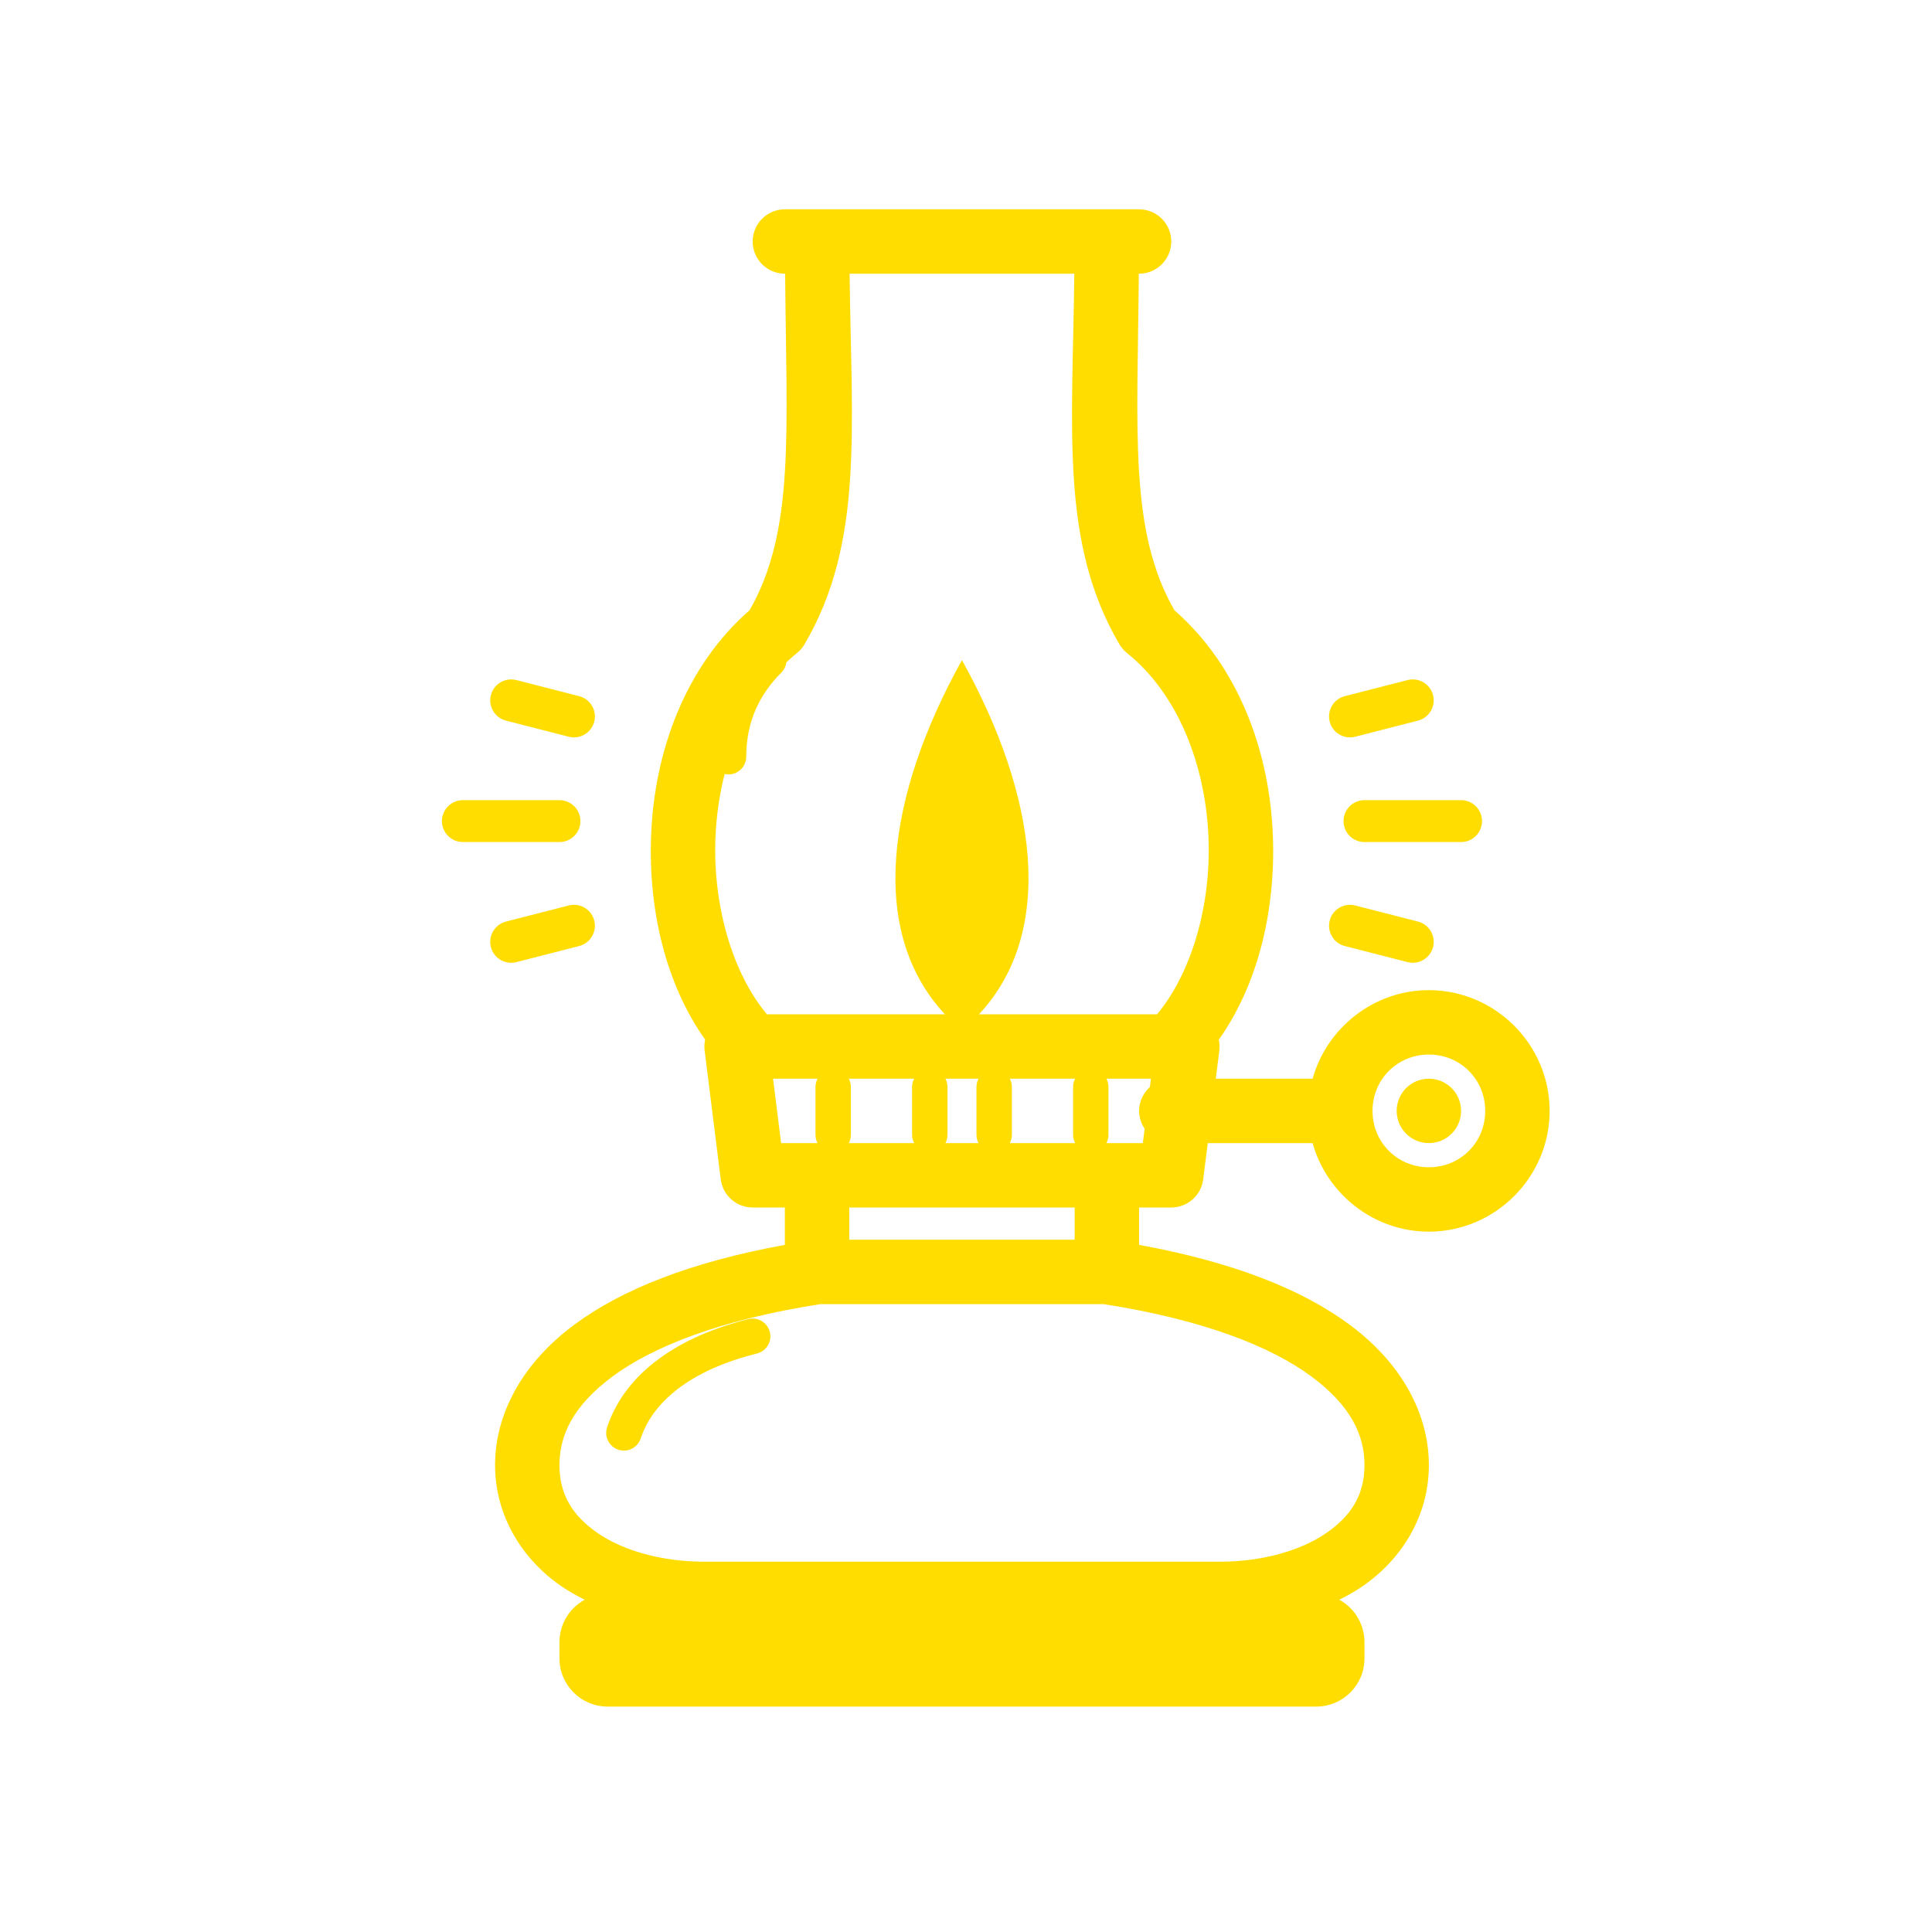
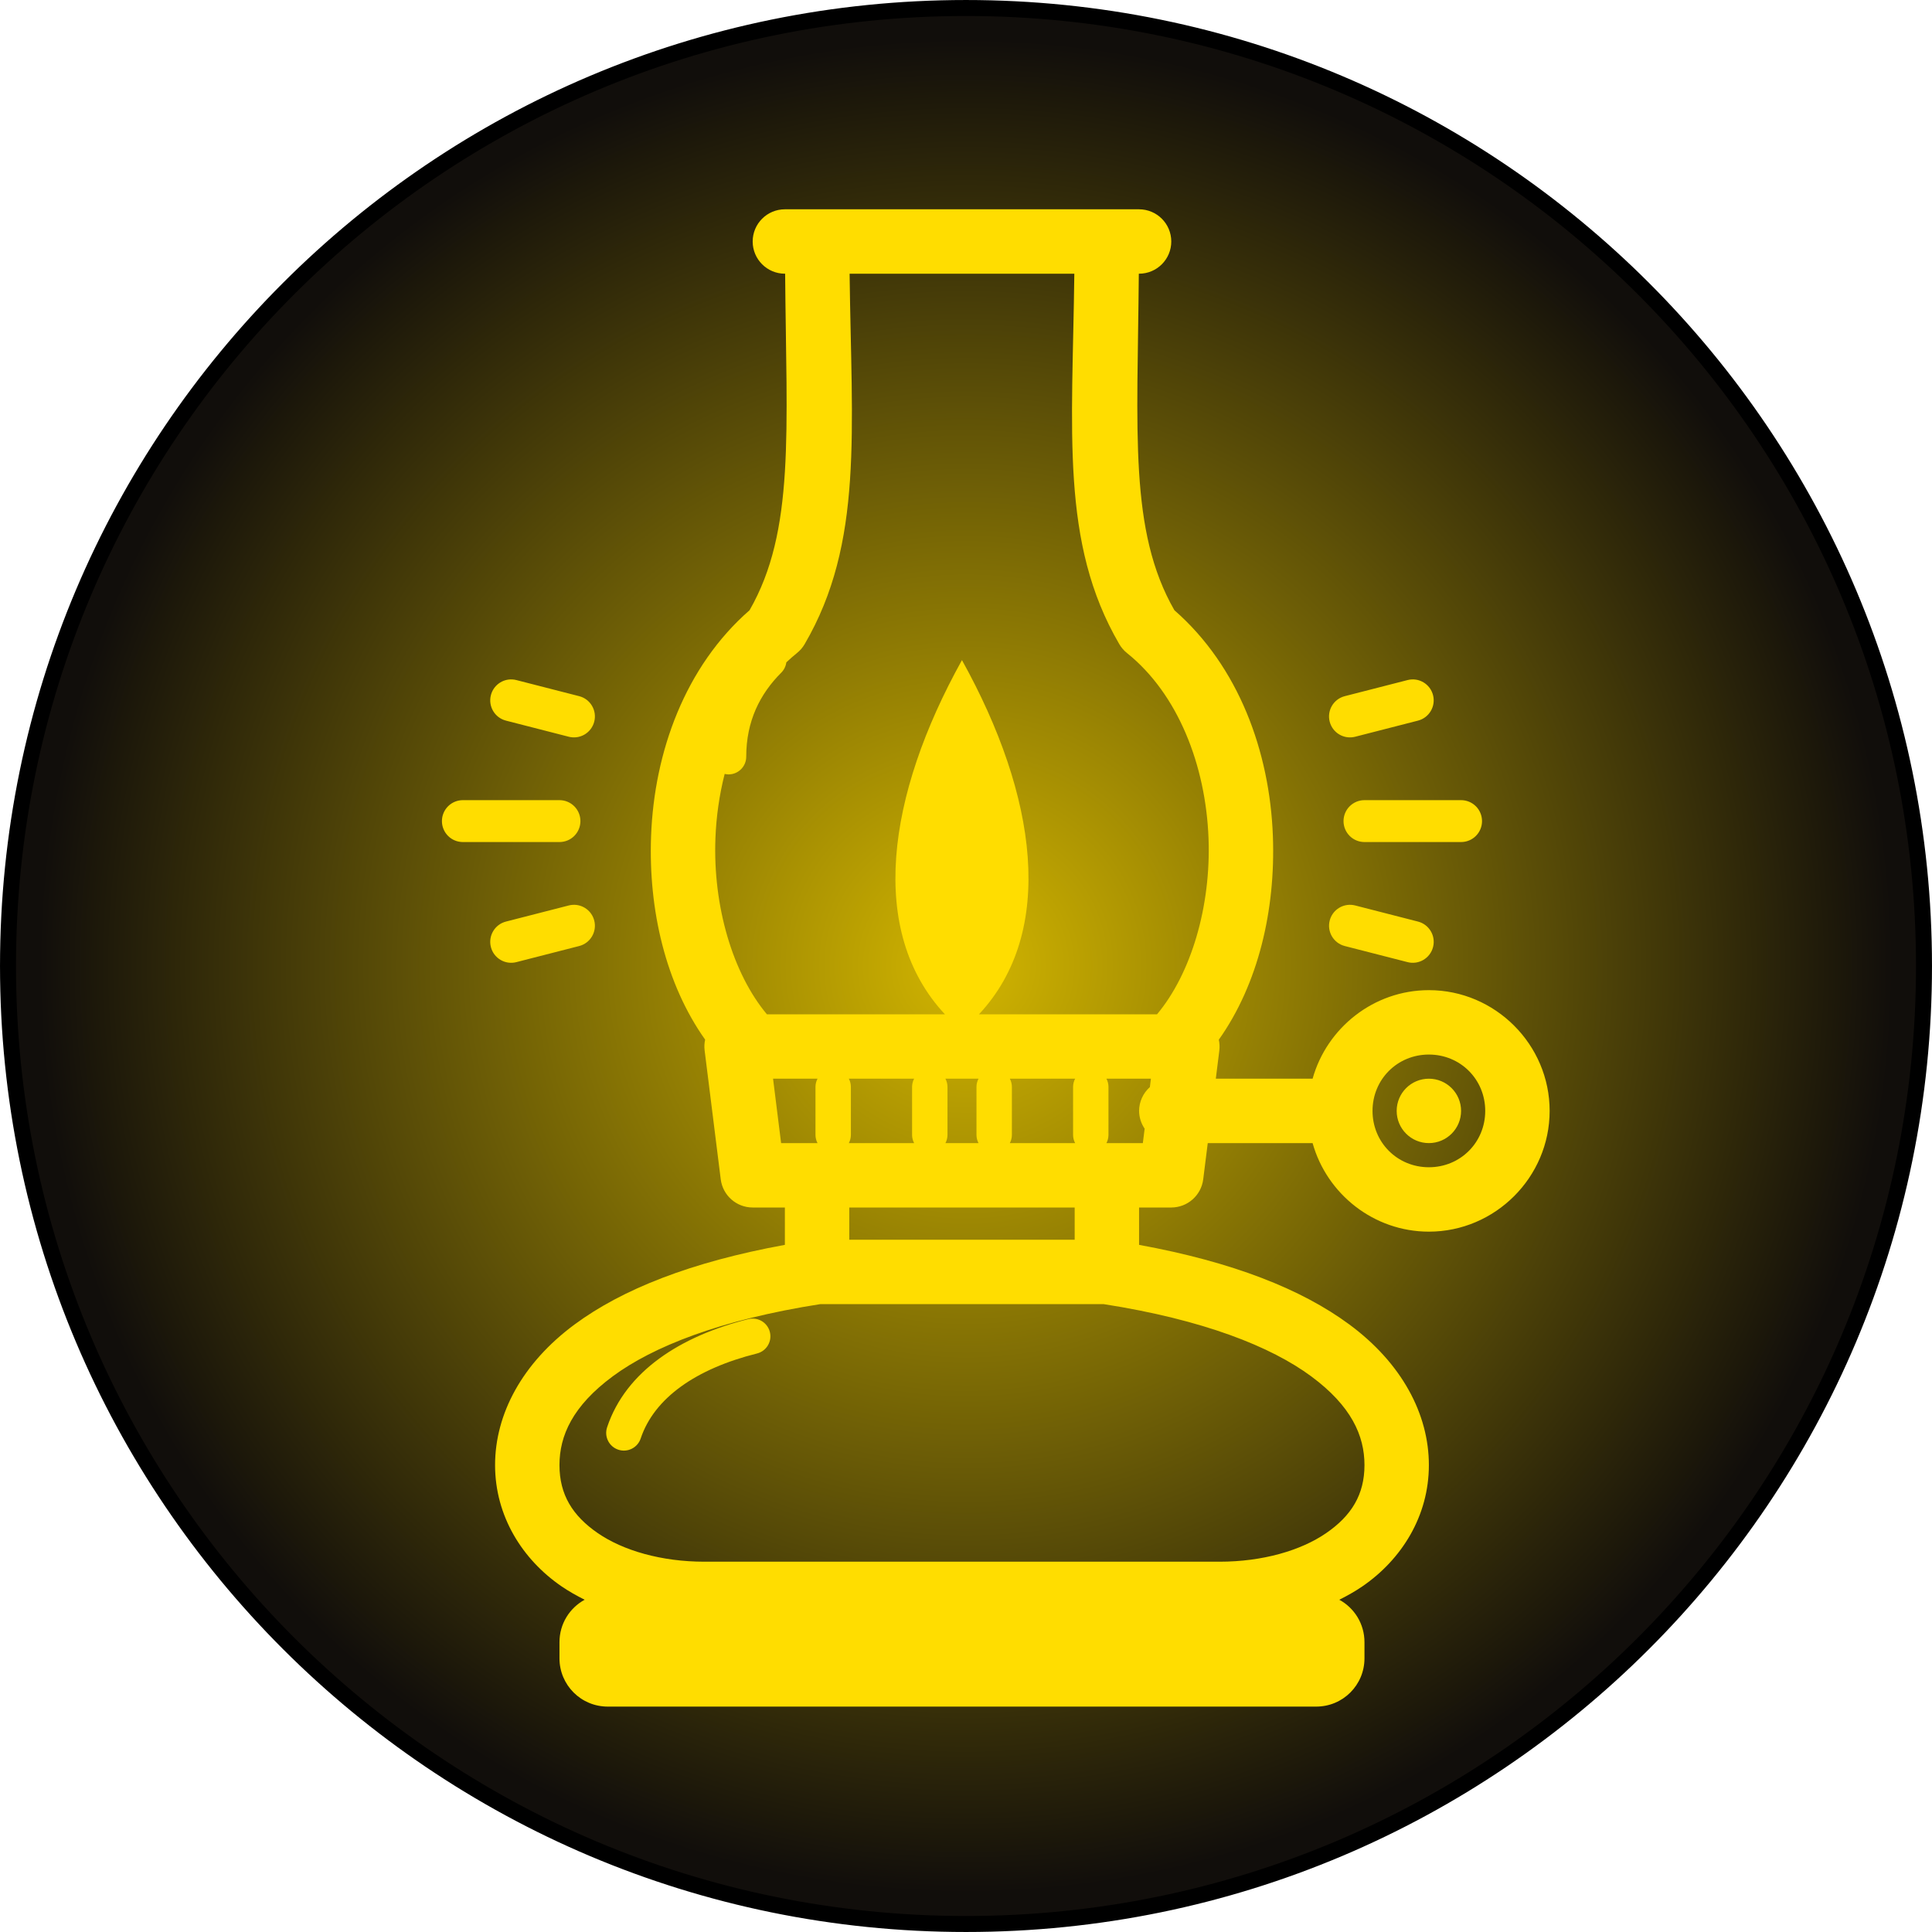
- <svg xmlns="http://www.w3.org/2000/svg" width="120" height="120" viewBox="4 -1 120 120" fill="#ffdd00" version="1.1" id="svg4">
-   <defs id="defs8" />
+ <svg xmlns="http://www.w3.org/2000/svg" xmlns:xlink="http://www.w3.org/1999/xlink" width="120" height="120" viewBox="4 -1 120 120" fill="#ffdd00" version="1.1" id="svg4">
+   <defs id="defs8">
+     <radialGradient xlink:href="#linearGradient2894" id="radialGradient2896" cx="64" cy="59" fx="64" fy="59" r="60.501" gradientUnits="userSpaceOnUse" gradientTransform="matrix(0.9917227,0,0,0.9917227,0.5297517,0.4883613)" />
+     <linearGradient id="linearGradient2894">
+       <stop style="stop-color:#d2b500;stop-opacity:1;" offset="0" id="stop2890" />
+       <stop style="stop-color:#110e0b;stop-opacity:1;" offset="0.96" id="stop2892" />
+     </linearGradient>
+   </defs>
+   <circle style="fill:url(#radialGradient2896);fill-opacity:1;stroke:#000000;stroke-width:0.993" id="path285" cx="64" cy="59" r="59.503" />
  <path d="m 52.75,12 a 2,2 0 0 0 -2,2 2,2 0 0 0 2,2 h 0.016 c 0.08,9.841 0.618,15.977 -2.209,20.902 -3.998,3.492 -5.921,8.788 -6.117,14.023 -0.172,4.581 0.903,9.187 3.357,12.648 a 2,2 0 0 0 -0.031,0.674 l 1,8 A 2,2 0 0 0 50.75,74 h 2 v 2.32 c -5.821,1.064 -10.093,2.751 -13.064,4.947 C 36.43,83.674 34.75,86.833 34.75,90 c 0,3.167 1.692,5.856 4.117,7.523 0.456,0.314 0.945,0.587 1.447,0.84 C 39.381,98.871 38.75,99.859 38.75,101 v 1 c 0,1.662 1.338,3 3,3 h 44 c 1.662,0 3,-1.338 3,-3 v -1 c 0,-1.141 -0.631,-2.129 -1.564,-2.637 0.502,-0.253 0.991,-0.526 1.447,-0.84 2.425,-1.668 4.117,-4.357 4.117,-7.523 0,-3.167 -1.68,-6.326 -4.936,-8.732 -2.971,-2.196 -7.243,-3.883 -13.064,-4.947 V 74 h 2 a 2,2 0 0 0 1.984,-1.752 L 79.016,70 h 6.512 c 0.883,3.158 3.796,5.5 7.223,5.5 4.118,0 7.5,-3.382 7.5,-7.5 0,-4.118 -3.382,-7.5 -7.5,-7.5 -3.426,0 -6.339,2.342 -7.223,5.5 h -6.012 l 0.219,-1.752 a 2,2 0 0 0 -0.033,-0.67 c 2.456,-3.462 3.531,-8.07 3.359,-12.652 -0.196,-5.235 -2.12,-10.531 -6.117,-14.023 C 74.117,31.977 74.654,25.841 74.734,16 h 0.016 a 2,2 0 0 0 2,-2 2,2 0 0 0 -2,-2 z m 4.021,4 h 13.957 c -0.114,9.781 -0.882,16.709 2.793,23.008 a 2,2 0 0 0 0.479,0.555 c 3.157,2.526 4.894,6.961 5.064,11.512 0.158,4.211 -1.074,8.384 -3.199,10.926 h -11.059 c 4.799,-5.143 3.626,-13.571 -1.057,-22 -4.683,8.429 -5.856,16.857 -1.057,22 H 51.635 c -2.126,-2.541 -3.357,-6.715 -3.199,-10.926 0.051,-1.362 0.246,-2.713 0.574,-4.006 a 1.1,1.1 0 0 0 0.24,0.031 A 1.1,1.1 0 0 0 50.35,46 c 0,-2.207 0.851,-3.896 2.178,-5.223 a 1.1,1.1 0 0 0 0.312,-0.635 c 0.213,-0.202 0.432,-0.398 0.66,-0.58 a 2,2 0 0 0 0.479,-0.555 C 57.653,32.709 56.885,25.781 56.771,16 Z M 35.82,41.201 a 1.3,1.3 0 0 0 -1.33,0.977 1.3,1.3 0 0 0 0.938,1.582 l 3.898,1 a 1.3,1.3 0 0 0 1.584,-0.938 1.3,1.3 0 0 0 -0.938,-1.582 l -3.9,-1 a 1.3,1.3 0 0 0 -0.252,-0.039 z m 55.859,0 a 1.3,1.3 0 0 0 -0.252,0.039 l -3.9,1 a 1.3,1.3 0 0 0 -0.938,1.582 1.3,1.3 0 0 0 1.584,0.938 l 3.898,-1 a 1.3,1.3 0 0 0 0.938,-1.582 1.3,1.3 0 0 0 -1.33,-0.977 z M 32.75,48.699 A 1.3,1.3 0 0 0 31.449,50 a 1.3,1.3 0 0 0 1.301,1.301 h 6 A 1.3,1.3 0 0 0 40.051,50 1.3,1.3 0 0 0 38.75,48.699 Z m 56,0 A 1.3,1.3 0 0 0 87.449,50 a 1.3,1.3 0 0 0 1.301,1.301 h 6 A 1.3,1.3 0 0 0 96.051,50 1.3,1.3 0 0 0 94.75,48.699 Z m -49.172,6.502 a 1.3,1.3 0 0 0 -0.252,0.039 l -3.898,1 a 1.3,1.3 0 0 0 -0.938,1.582 1.3,1.3 0 0 0 1.582,0.938 l 3.9,-1 a 1.3,1.3 0 0 0 0.938,-1.582 1.3,1.3 0 0 0 -1.332,-0.977 z m 48.344,0 a 1.3,1.3 0 0 0 -1.332,0.977 1.3,1.3 0 0 0 0.938,1.582 l 3.9,1 a 1.3,1.3 0 0 0 1.582,-0.938 1.3,1.3 0 0 0 -0.938,-1.582 l -3.898,-1 a 1.3,1.3 0 0 0 -0.252,-0.039 z M 92.75,64.5 c 1.957,0 3.5,1.543 3.5,3.5 0,1.957 -1.543,3.5 -3.5,3.5 -1.957,0 -3.5,-1.543 -3.5,-3.5 0,-1.957 1.543,-3.5 3.5,-3.5 z M 52.016,66 h 2.762 a 1.1,1.1 0 0 0 -0.127,0.5 v 3 a 1.1,1.1 0 0 0 0.127,0.5 h -2.262 z m 4.707,0 h 4.055 a 1.1,1.1 0 0 0 -0.127,0.5 v 3 a 1.1,1.1 0 0 0 0.127,0.5 h -4.055 a 1.1,1.1 0 0 0 0.127,-0.5 v -3 A 1.1,1.1 0 0 0 56.723,66 Z m 6,0 h 2.055 a 1.1,1.1 0 0 0 -0.127,0.5 v 3 a 1.1,1.1 0 0 0 0.127,0.5 h -2.055 a 1.1,1.1 0 0 0 0.127,-0.5 v -3 A 1.1,1.1 0 0 0 62.723,66 Z m 4,0 h 4.055 a 1.1,1.1 0 0 0 -0.127,0.5 v 3 a 1.1,1.1 0 0 0 0.127,0.5 h -4.055 a 1.1,1.1 0 0 0 0.127,-0.5 v -3 A 1.1,1.1 0 0 0 66.723,66 Z m 6,0 h 2.762 l -0.064,0.52 A 2,2 0 0 0 74.75,68 a 2,2 0 0 0 0.346,1.104 L 74.984,70 h -2.262 a 1.1,1.1 0 0 0 0.127,-0.5 v -3 A 1.1,1.1 0 0 0 72.723,66 Z m 20.027,0 a 2,2 0 0 0 -2,2 2,2 0 0 0 2,2 2,2 0 0 0 2,-2 2,2 0 0 0 -2,-2 z m -36,8 h 14 v 2 h -14 z m -1.791,6 h 17.582 c 6.227,0.971 10.415,2.65 12.895,4.482 2.495,1.844 3.314,3.684 3.314,5.518 0,1.833 -0.808,3.144 -2.383,4.227 C 84.793,95.309 82.417,96 79.75,96 H 47.75 C 45.083,96 42.707,95.309 41.133,94.227 39.558,93.144 38.75,91.833 38.75,90 c 0,-1.833 0.82,-3.674 3.314,-5.518 C 44.544,82.65 48.732,80.971 54.959,80 Z m -4.191,0.9 a 1.1,1.1 0 0 0 -0.285,0.033 c -4.209,1.052 -7.613,3.232 -8.775,6.719 a 1.1,1.1 0 0 0 0.695,1.391 1.1,1.1 0 0 0 1.391,-0.695 c 0.838,-2.513 3.434,-4.334 7.225,-5.281 a 1.1,1.1 0 0 0 0.799,-1.334 1.1,1.1 0 0 0 -1.049,-0.832 z" id="path2-3" />
</svg>
